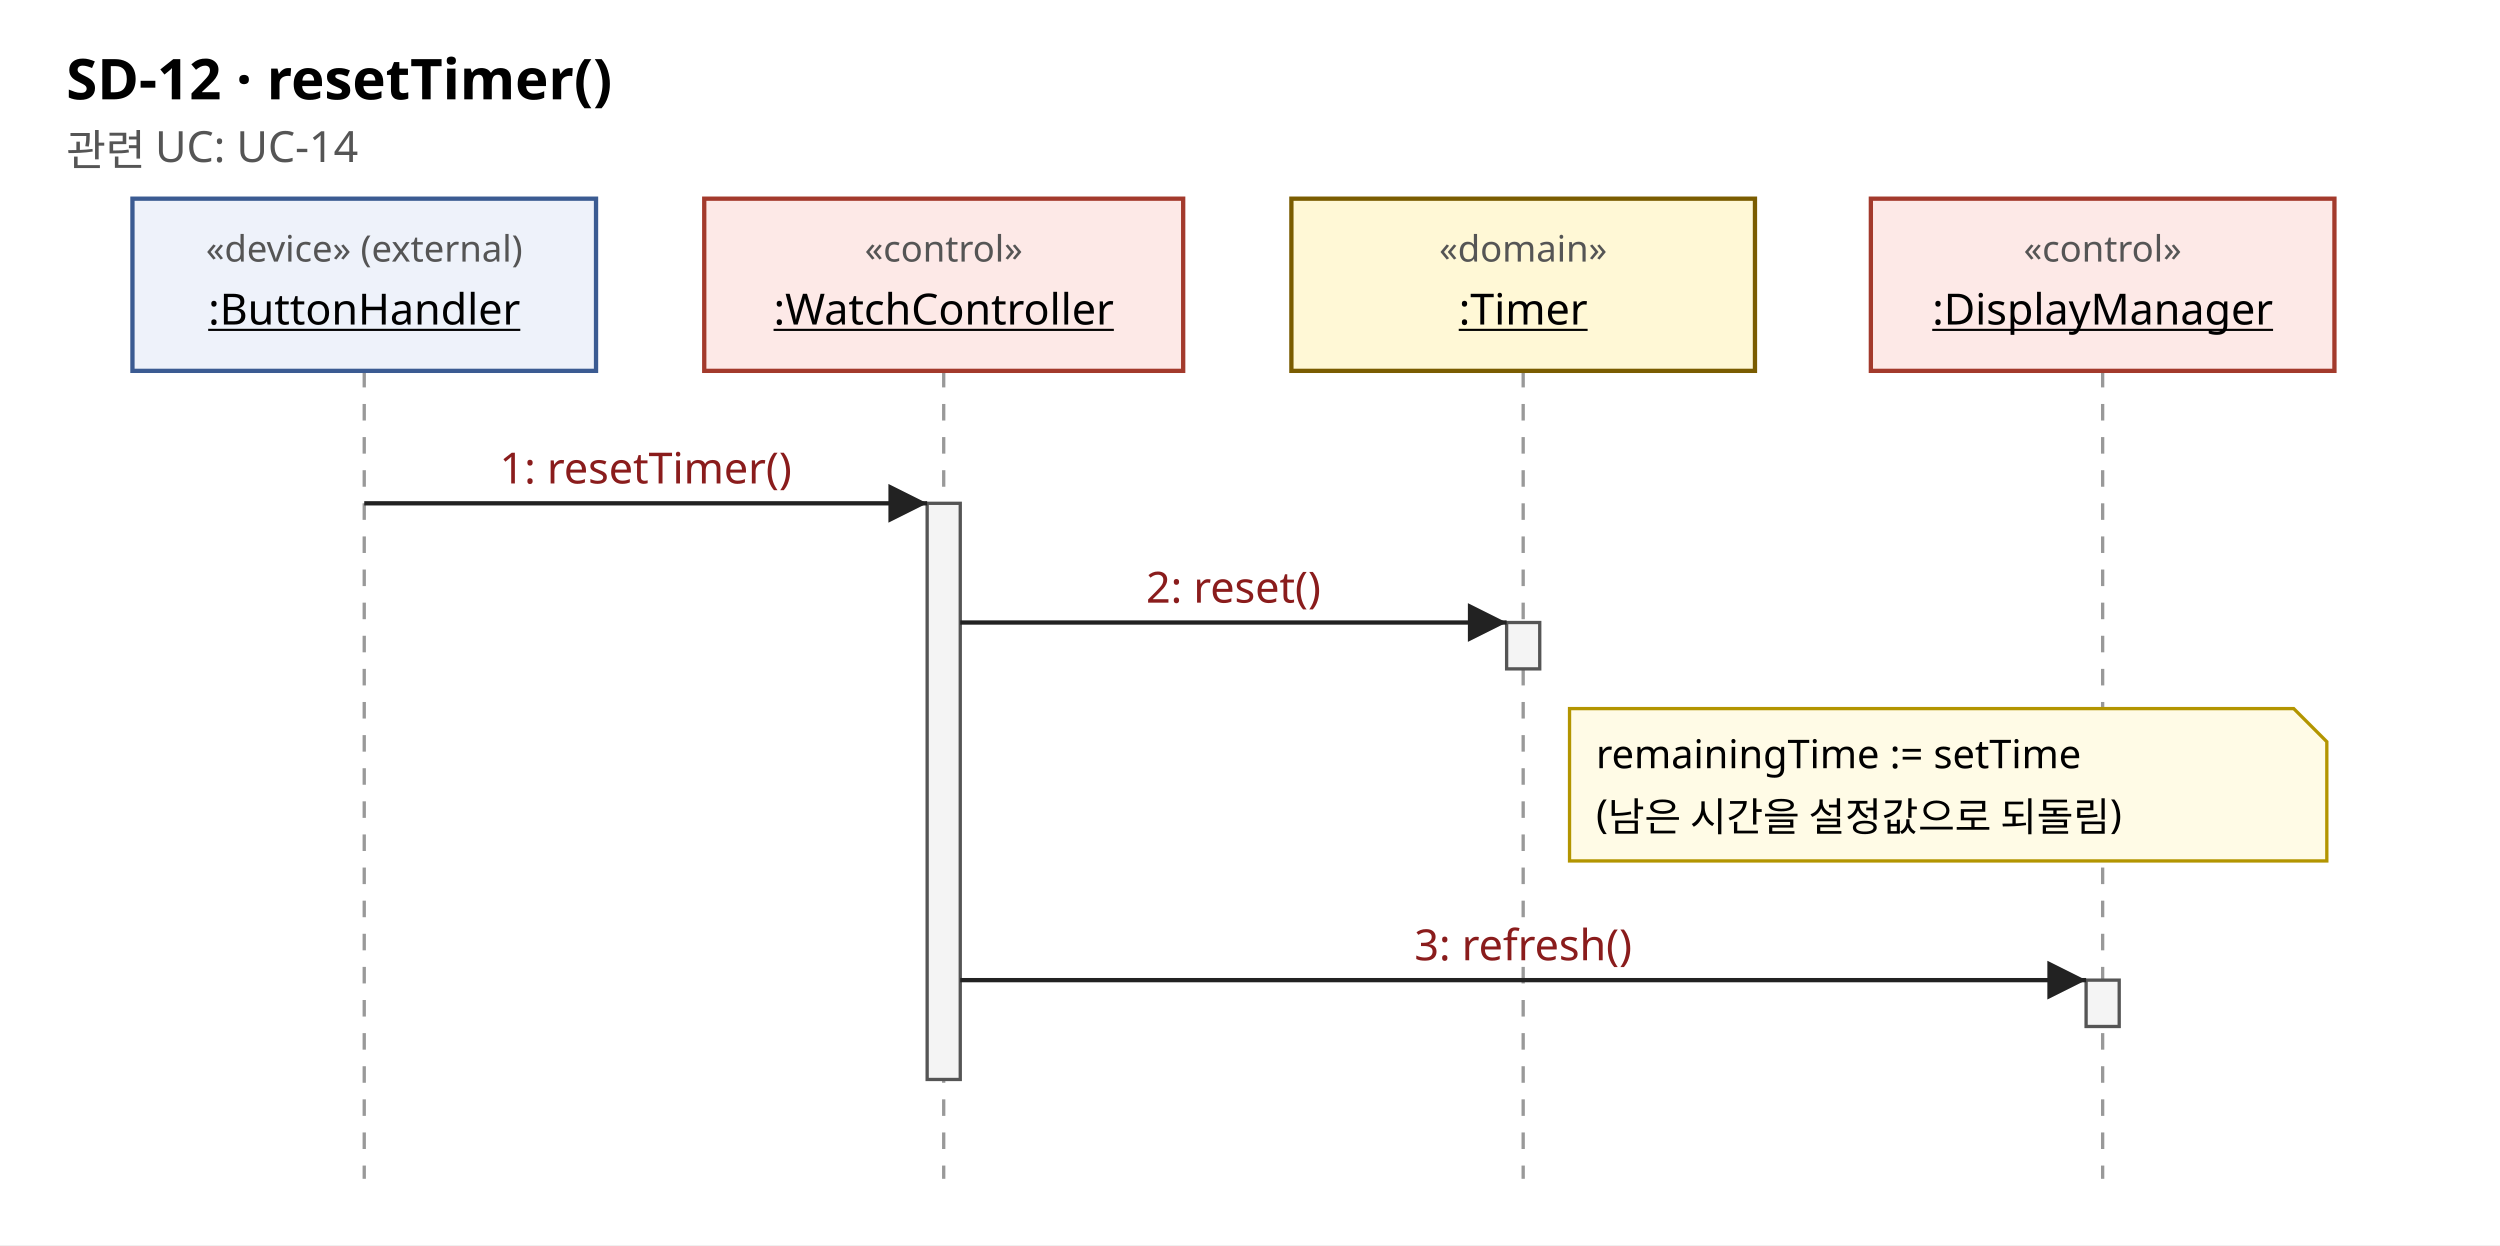
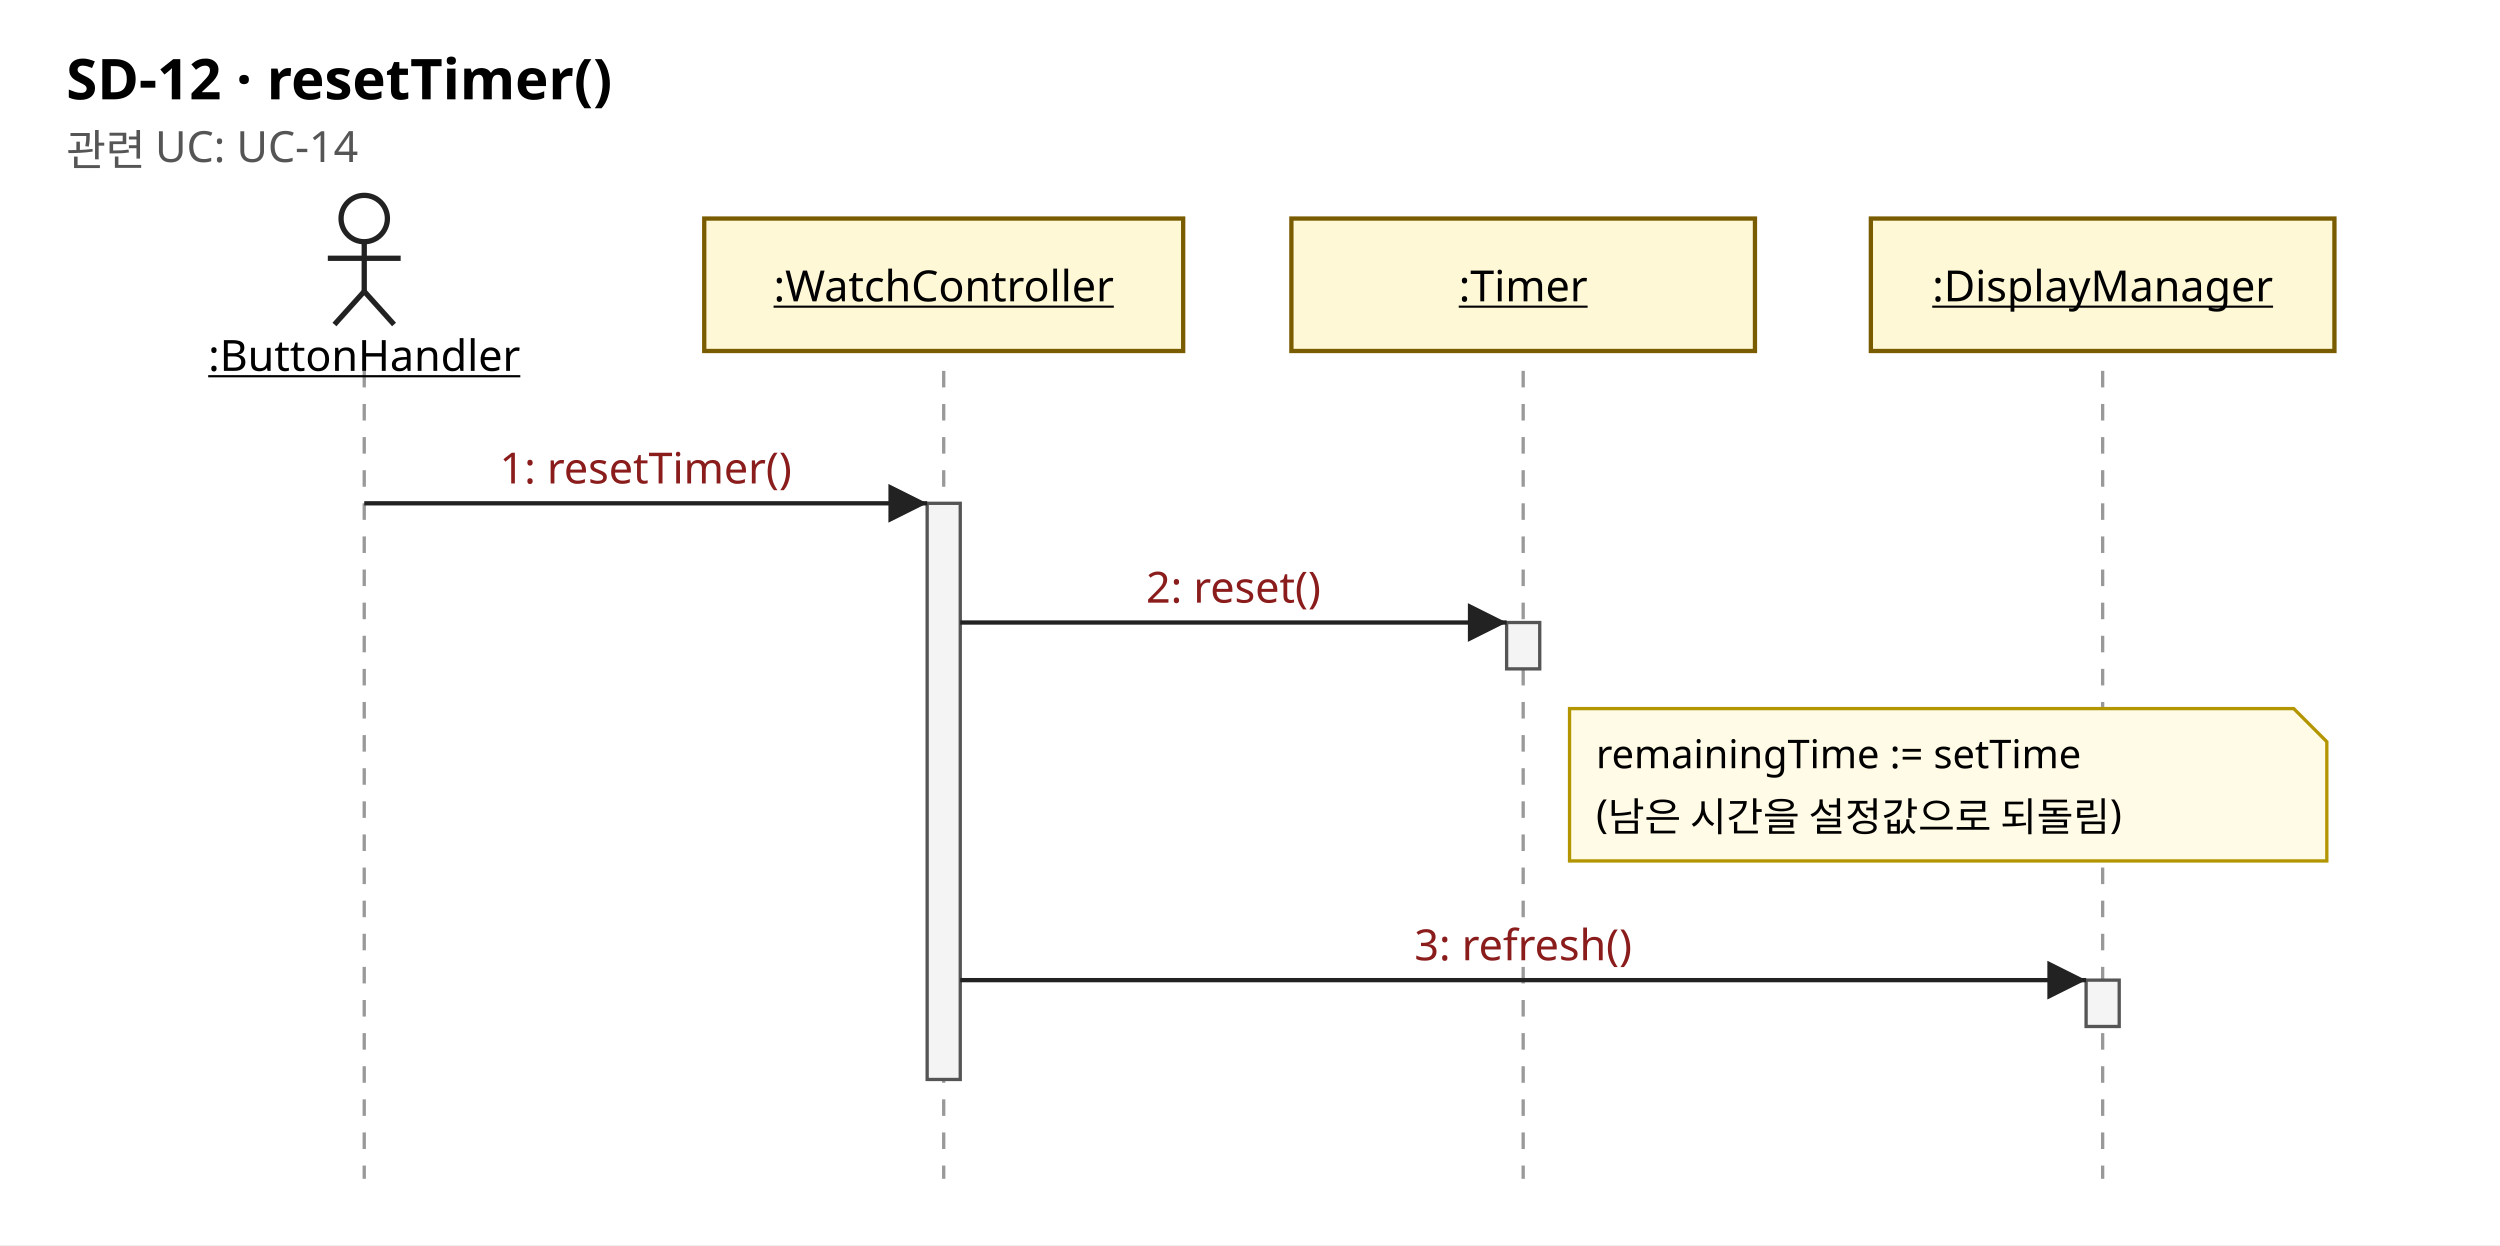
<svg xmlns="http://www.w3.org/2000/svg" width="755" height="376" viewBox="0 0 755 376" font-family="Malgun Gothic, Apple SD Gothic Neo, Noto Sans KR, WenQuanYi Zen Hei, sans-serif">
  <defs>
    <marker id="f" viewBox="0 0 10 10" refX="10" refY="5" markerWidth="9" markerHeight="9" orient="auto">
      <path d="M0,0 L10,5 L0,10 z" fill="#222" />
    </marker>
  </defs>
  <rect width="755" height="376" fill="#fff" />
  <text x="20" y="30" font-size="17" font-weight="bold">SD-12 · resetTimer()</text>
  <text x="20" y="50" font-size="13" fill="#555">관련 UC: UC-14</text>
  <line x1="110" y1="112" x2="110" y2="356" stroke="#999" stroke-dasharray="5 5" />
-   <rect x="40.0" y="60" width="140" height="52" fill="#eef2fa" stroke="#3b5b92" stroke-width="1.3" />
-   <text x="110" y="79" text-anchor="middle" font-size="11" fill="#555">«device» (external)</text>
-   <text x="110" y="98" text-anchor="middle" font-size="13" text-decoration="underline">:ButtonHandler</text>
+   <g stroke="#222" stroke-width="1.6" fill="none">
+     <circle cx="110" cy="66" r="7" />
+     <line x1="110" y1="73" x2="110" y2="88" />
+     <line x1="99" y1="78" x2="121" y2="78" />
+     <line x1="110" y1="88" x2="101" y2="98" />
+     <line x1="110" y1="88" x2="119" y2="98" />
+   </g>
+   <text x="110" y="112" text-anchor="middle" font-size="13" text-decoration="underline">:ButtonHandler</text>
  <line x1="285" y1="112" x2="285" y2="356" stroke="#999" stroke-dasharray="5 5" />
-   <rect x="212.68" y="60" width="144.64" height="52" fill="#fde9e7" stroke="#a33a2c" stroke-width="1.3" />
-   <text x="285" y="79" text-anchor="middle" font-size="11" fill="#555">«control»</text>
-   <text x="285" y="98" text-anchor="middle" font-size="13" text-decoration="underline">:WatchController</text>
+   <rect x="212.68" y="66" width="144.64" height="40" fill="#fff8d6" stroke="#7a5c00" stroke-width="1.3" />
+   <text x="285" y="91" text-anchor="middle" font-size="13" text-decoration="underline">:WatchController</text>
  <line x1="460" y1="112" x2="460" y2="356" stroke="#999" stroke-dasharray="5 5" />
-   <rect x="390.0" y="60" width="140" height="52" fill="#fff8d6" stroke="#7a5c00" stroke-width="1.3" />
-   <text x="460" y="79" text-anchor="middle" font-size="11" fill="#555">«domain»</text>
-   <text x="460" y="98" text-anchor="middle" font-size="13" text-decoration="underline">:Timer</text>
+   <rect x="390.0" y="66" width="140" height="40" fill="#fff8d6" stroke="#7a5c00" stroke-width="1.3" />
+   <text x="460" y="91" text-anchor="middle" font-size="13" text-decoration="underline">:Timer</text>
  <line x1="635" y1="112" x2="635" y2="356" stroke="#999" stroke-dasharray="5 5" />
-   <rect x="565.0" y="60" width="140" height="52" fill="#fde9e7" stroke="#a33a2c" stroke-width="1.3" />
-   <text x="635" y="79" text-anchor="middle" font-size="11" fill="#555">«control»</text>
-   <text x="635" y="98" text-anchor="middle" font-size="13" text-decoration="underline">:DisplayManager</text>
+   <rect x="565.0" y="66" width="140" height="40" fill="#fff8d6" stroke="#7a5c00" stroke-width="1.3" />
+   <text x="635" y="91" text-anchor="middle" font-size="13" text-decoration="underline">:DisplayManager</text>
  <rect x="455" y="188" width="10" height="14" fill="#f4f4f4" stroke="#555" />
  <rect x="630" y="296" width="10" height="14" fill="#f4f4f4" stroke="#555" />
  <rect x="280" y="152" width="10" height="174" fill="#f4f4f4" stroke="#555" />
  <line x1="110" y1="152" x2="280" y2="152" stroke="#222" stroke-width="1.3" marker-end="url(#f)" />
  <text x="195.0" y="146" text-anchor="middle" font-size="13" fill="#8a1c1c" stroke="#fff" stroke-width="3" paint-order="stroke">1: resetTimer()</text>
  <line x1="290" y1="188" x2="455" y2="188" stroke="#222" stroke-width="1.3" marker-end="url(#f)" />
  <text x="372.5" y="182" text-anchor="middle" font-size="13" fill="#8a1c1c" stroke="#fff" stroke-width="3" paint-order="stroke">2: reset()</text>
  <path d="M474,214 h218.7 l10,10 v36 h-228.7 z" fill="#fffbe6" stroke="#b39500" />
  <text x="482" y="232" font-size="12">remainingTime := setTime</text>
  <text x="482" y="250" font-size="12">(남은 시간을 설정값으로 되돌림)</text>
  <line x1="290" y1="296" x2="630" y2="296" stroke="#222" stroke-width="1.3" marker-end="url(#f)" />
  <text x="460.0" y="290" text-anchor="middle" font-size="13" fill="#8a1c1c" stroke="#fff" stroke-width="3" paint-order="stroke">3: refresh()</text>
</svg>
